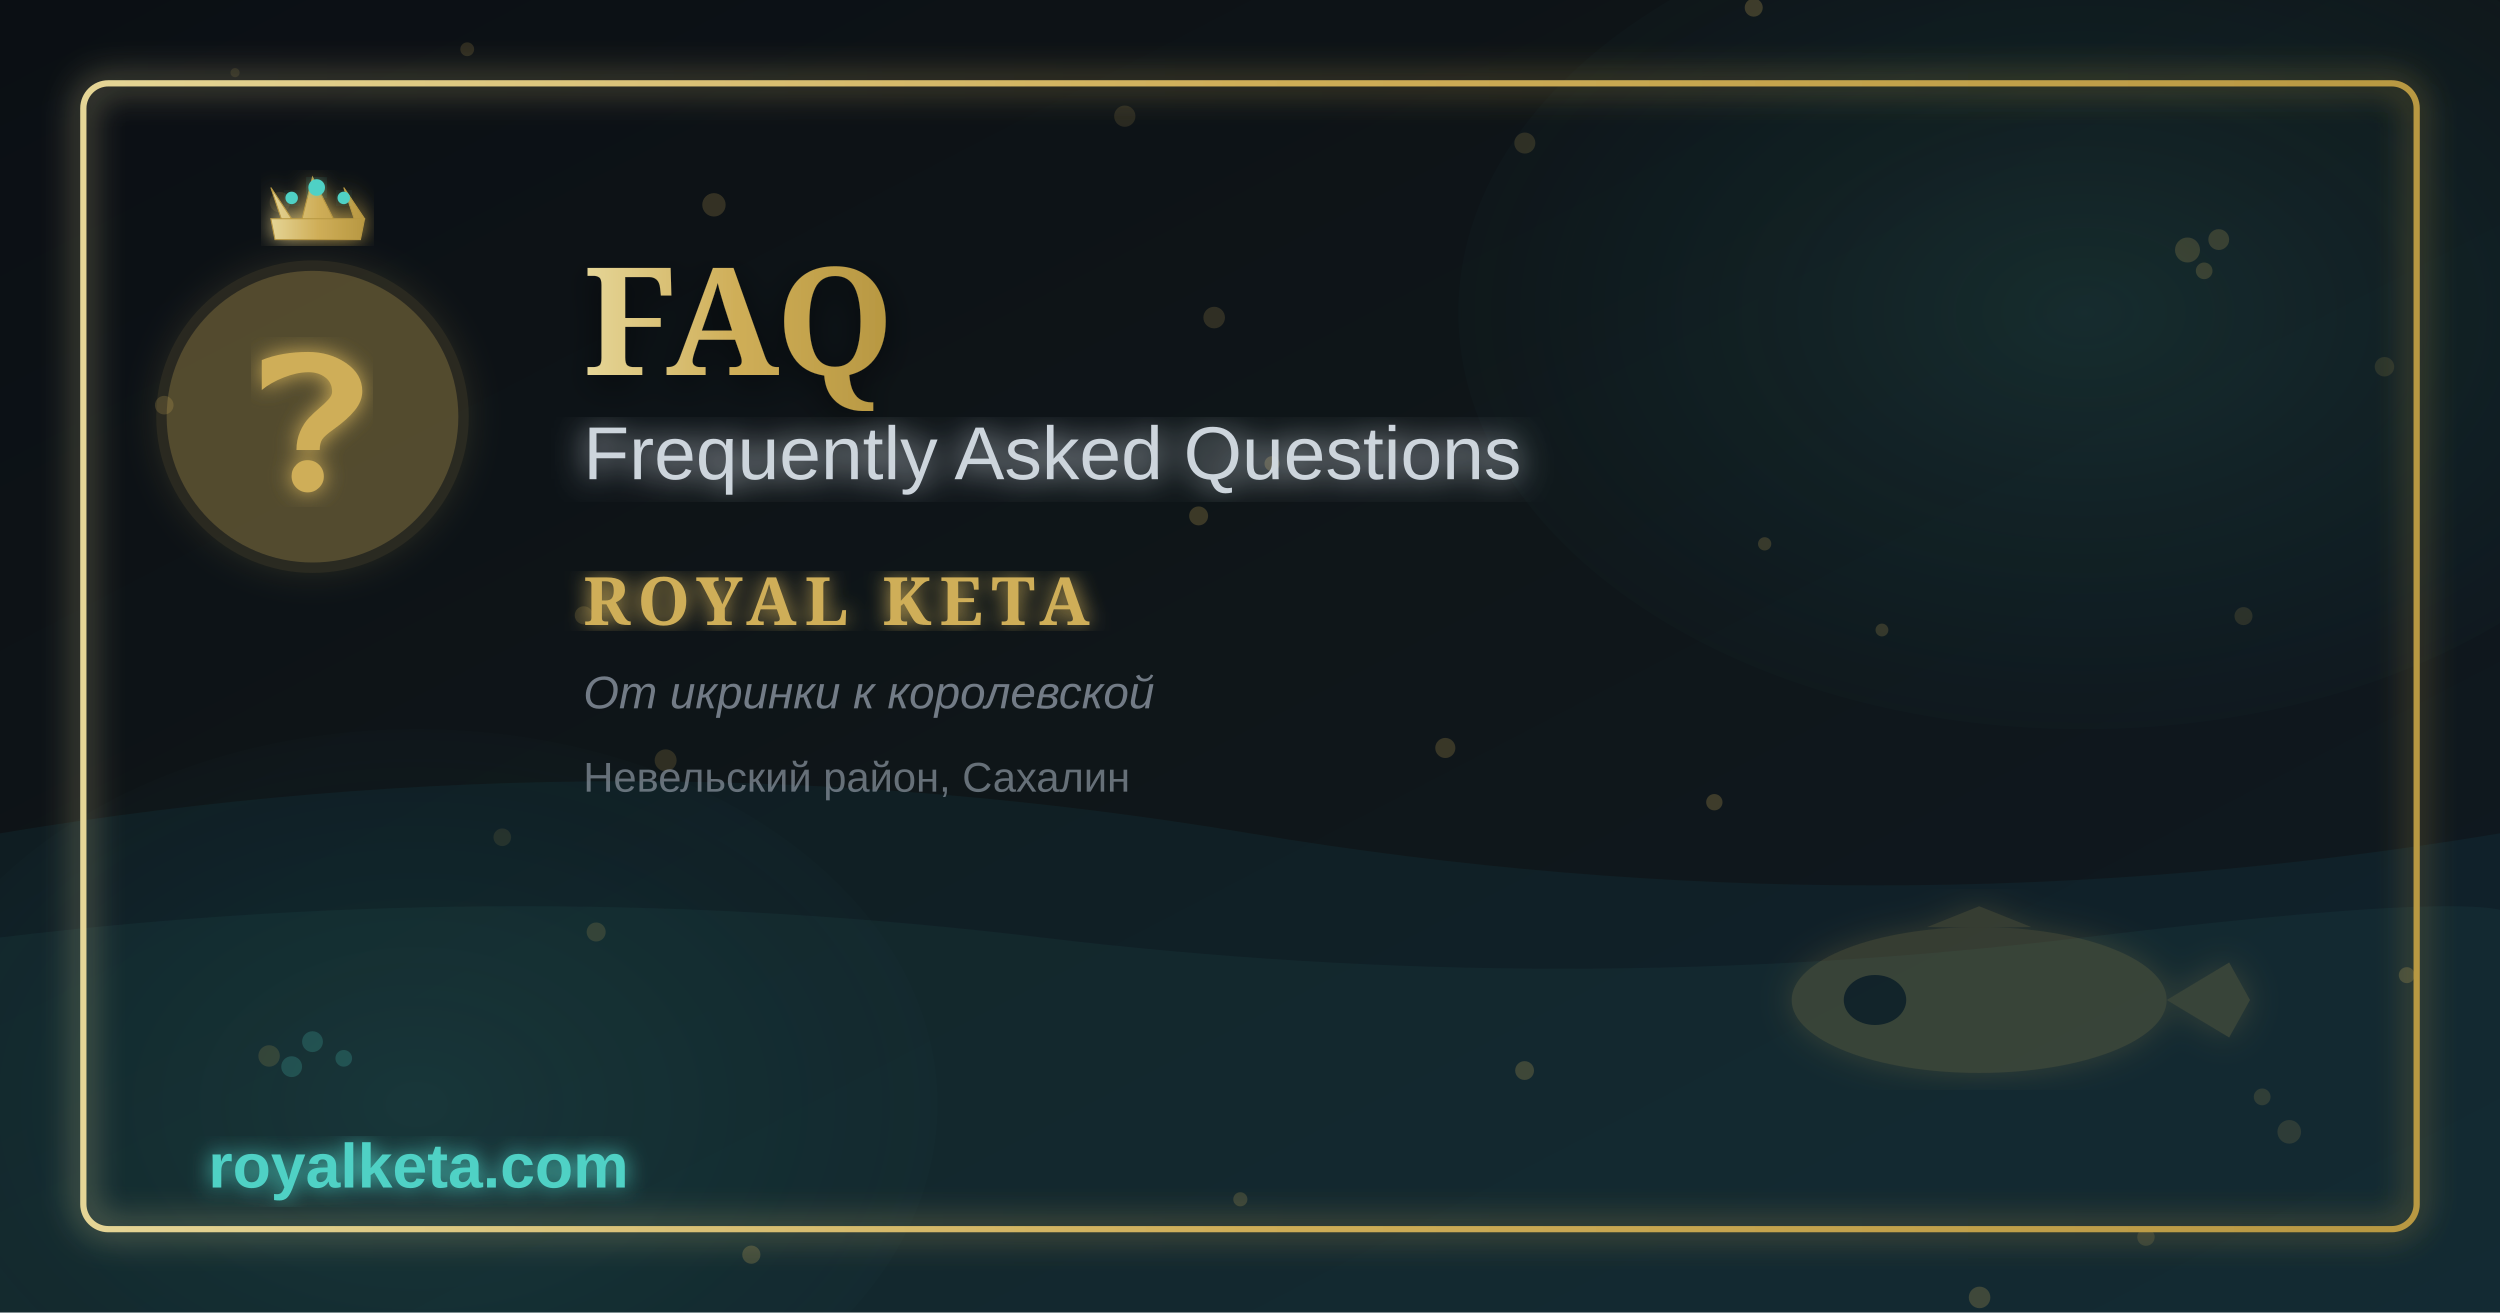
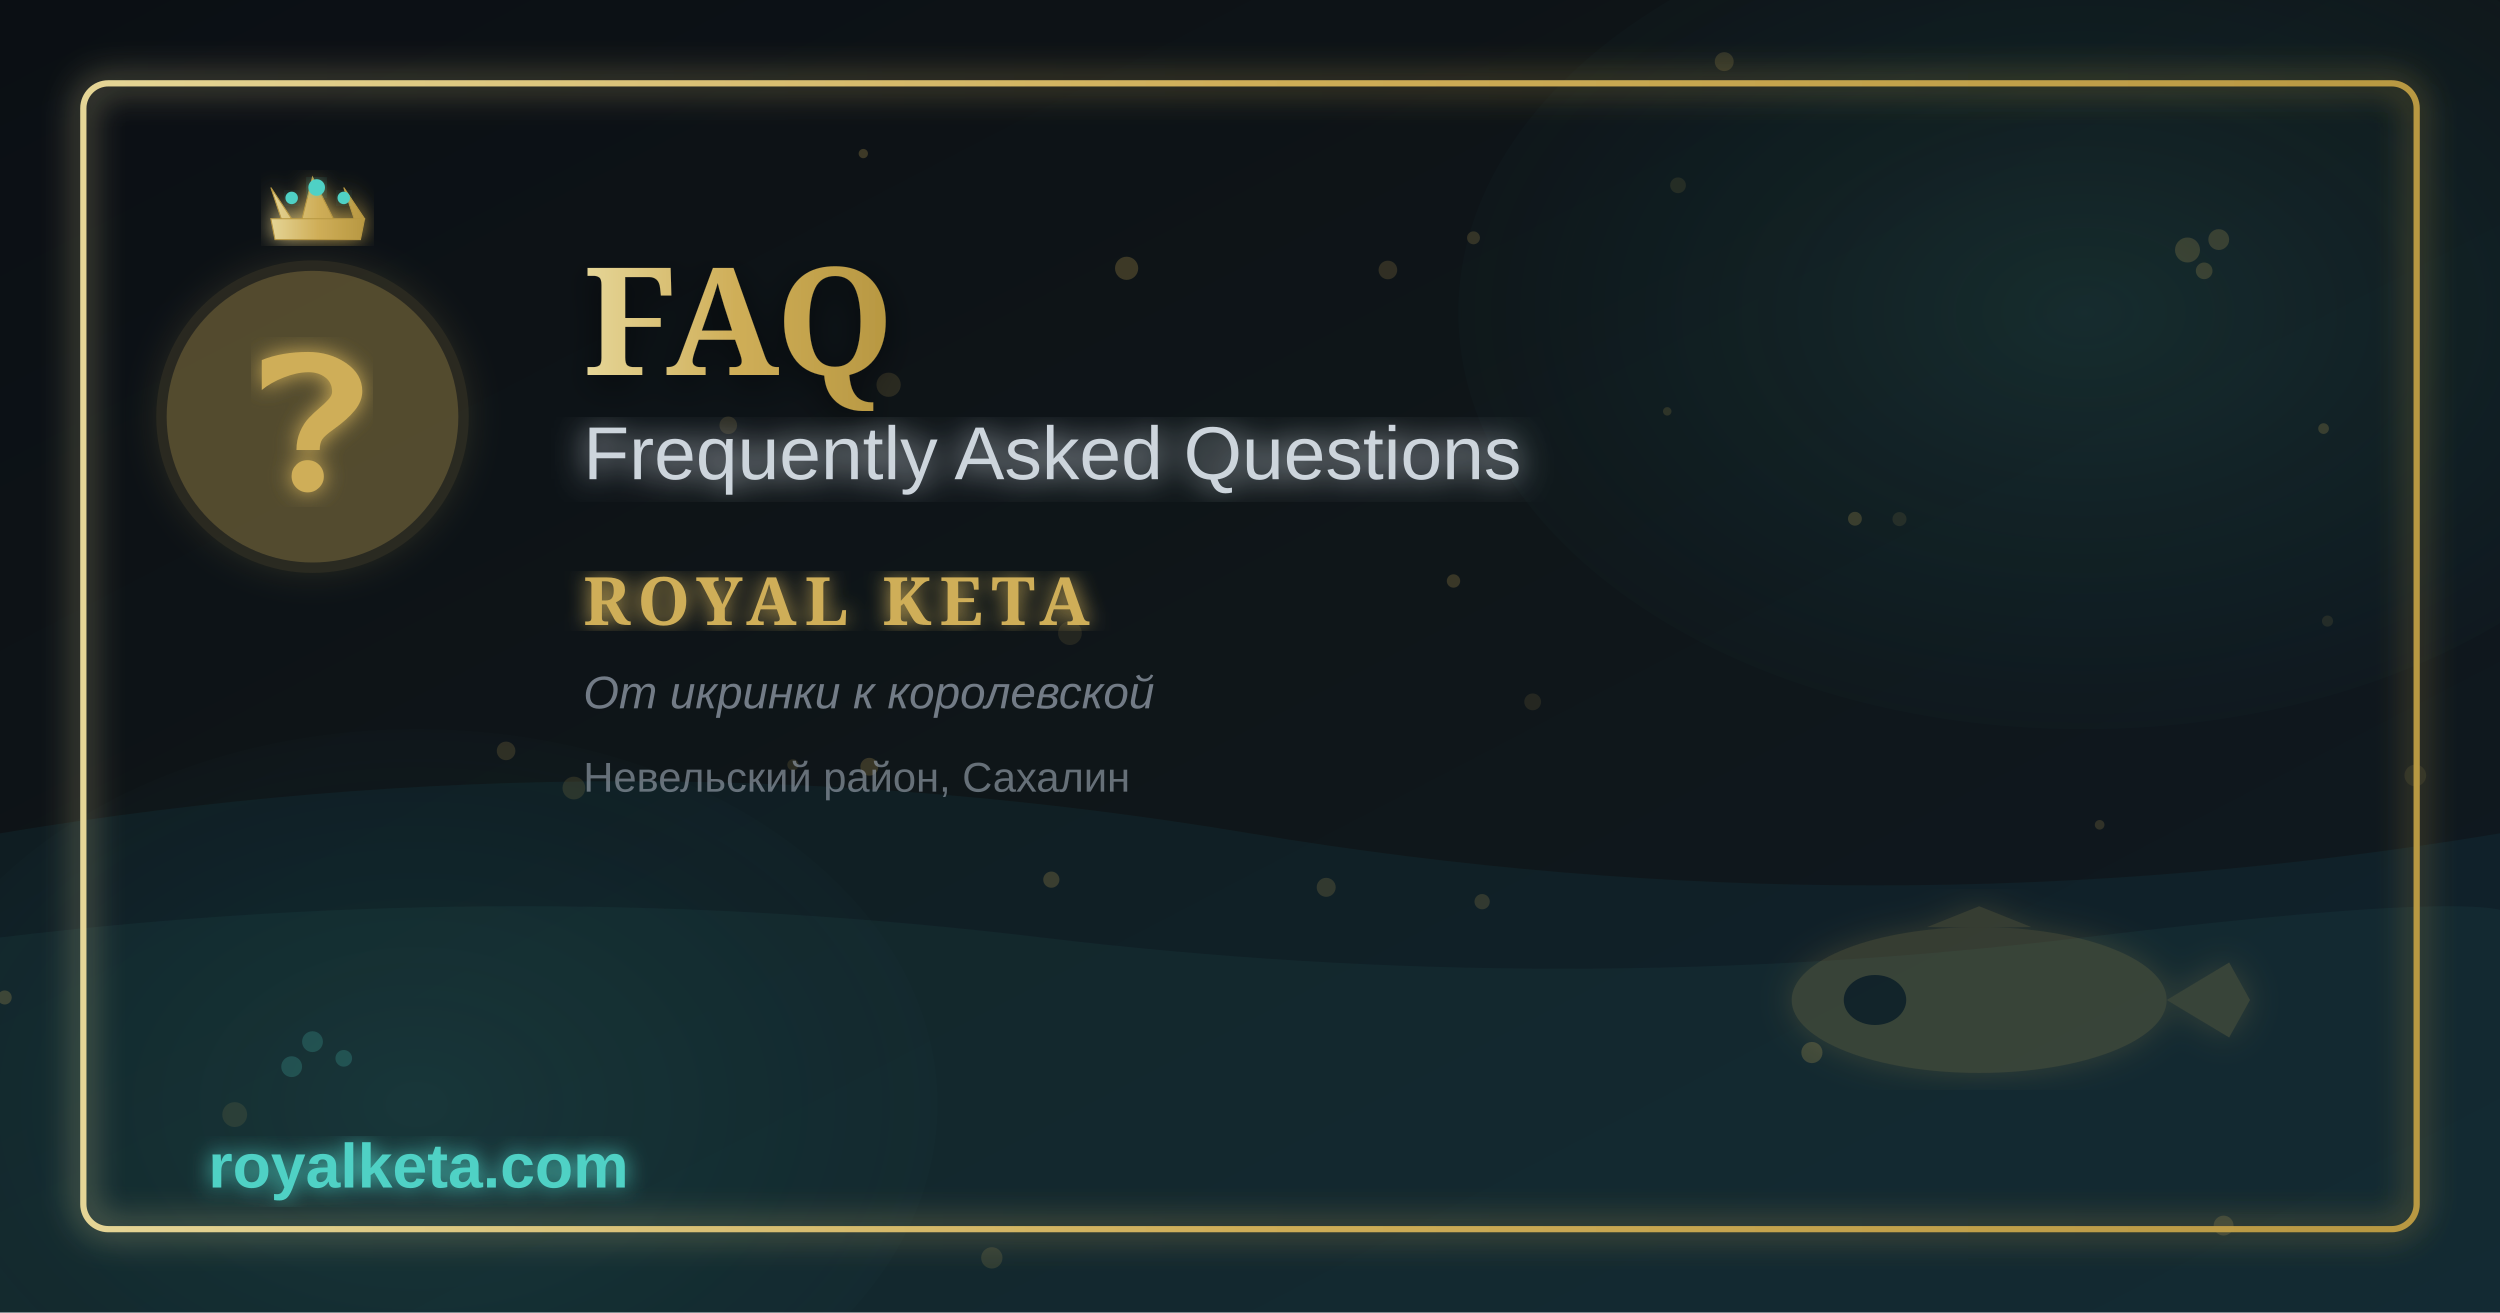
<svg xmlns="http://www.w3.org/2000/svg" width="1200" height="630">
  <defs>
    <linearGradient id="bgGradient" x1="0%" y1="0%" x2="100%" y2="100%">
      <stop offset="0%" style="stop-color:#0B0F14;stop-opacity:1" />
      <stop offset="50%" style="stop-color:#0F1619;stop-opacity:1" />
      <stop offset="100%" style="stop-color:#0F1922;stop-opacity:1" />
    </linearGradient>
    <linearGradient id="goldGradient" x1="0%" y1="0%" x2="100%" y2="0%">
      <stop offset="0%" style="stop-color:#E5D596;stop-opacity:1" />
      <stop offset="50%" style="stop-color:#CFAE58;stop-opacity:1" />
      <stop offset="100%" style="stop-color:#B89842;stop-opacity:1" />
    </linearGradient>
    <radialGradient id="oceanGradient" cx="50%" cy="50%" r="50%">
      <stop offset="0%" style="stop-color:#4FD1C5;stop-opacity:0.3" />
      <stop offset="100%" style="stop-color:#1E90A0;stop-opacity:0.05" />
    </radialGradient>
    <filter id="glow">
      <feGaussianBlur stdDeviation="5" result="coloredBlur" />
      <feMerge>
        <feMergeNode in="coloredBlur" />
        <feMergeNode in="SourceGraphic" />
      </feMerge>
    </filter>
    <filter id="softGlow">
      <feGaussianBlur stdDeviation="8" result="coloredBlur" />
      <feMerge>
        <feMergeNode in="coloredBlur" />
        <feMergeNode in="SourceGraphic" />
      </feMerge>
    </filter>
    <filter id="shadow">
      <feDropShadow dx="0" dy="4" stdDeviation="8" flood-color="#000000" flood-opacity="0.5" />
    </filter>
  </defs>
  <rect width="1200" height="630" fill="url(#bgGradient)" />
  <ellipse cx="1000" cy="150" rx="300" ry="200" fill="url(#oceanGradient)" opacity="0.4" />
  <ellipse cx="200" cy="530" rx="250" ry="180" fill="url(#oceanGradient)" opacity="0.3" />
  <path d="M 0 400 Q 300 350 600 400 T 1200 400 L 1200 630 L 0 630 Z" fill="#1E90A0" opacity="0.08" />
  <path d="M 0 450 Q 250 420 500 450 T 1000 450 T 1200 450 L 1200 630 L 0 630 Z" fill="#4FD1C5" opacity="0.05" />
-   <circle cx="950.194" cy="622.762" r="5.177" fill="#CFAE58" opacity="0.231" />
-   <circle cx="224.267" cy="23.649" r="3.312" fill="#CFAE58" opacity="0.169" />
-   <circle cx="78.836" cy="194.478" r="4.466" fill="#CFAE58" opacity="0.212" />
-   <circle cx="1155.251" cy="468.074" r="3.843" fill="#CFAE58" opacity="0.23" />
-   <circle cx="342.697" cy="98.317" r="5.61" fill="#CFAE58" opacity="0.206" />
-   <circle cx="112.821" cy="34.87" r="2.179" fill="#CFAE58" opacity="0.125" />
-   <circle cx="360.639" cy="602.241" r="4.36" fill="#CFAE58" opacity="0.233" />
-   <circle cx="539.899" cy="55.759" r="5.108" fill="#CFAE58" opacity="0.148" />
-   <circle cx="731.917" cy="68.666" r="5.05" fill="#CFAE58" opacity="0.165" />
-   <circle cx="129.171" cy="506.859" r="5.154" fill="#CFAE58" opacity="0.167" />
-   <circle cx="241.095" cy="401.887" r="4.234" fill="#CFAE58" opacity="0.115" />
-   <circle cx="134.347" cy="97.052" r="4.927" fill="#CFAE58" opacity="0.123" />
-   <circle cx="582.798" cy="152.433" r="5.173" fill="#CFAE58" opacity="0.182" />
-   <circle cx="1144.54" cy="176.042" r="4.681" fill="#CFAE58" opacity="0.132" />
-   <circle cx="595.361" cy="575.66" r="3.393" fill="#CFAE58" opacity="0.202" />
-   <circle cx="822.88" cy="385.06" r="3.918" fill="#CFAE58" opacity="0.248" />
-   <circle cx="903.334" cy="302.408" r="3.077" fill="#CFAE58" opacity="0.201" />
-   <circle cx="575.338" cy="247.636" r="4.549" fill="#CFAE58" opacity="0.235" />
-   <circle cx="319.509" cy="364.962" r="5.27" fill="#CFAE58" opacity="0.174" />
-   <circle cx="693.749" cy="359.025" r="4.831" fill="#CFAE58" opacity="0.215" />
-   <circle cx="841.789" cy="3.665" r="4.327" fill="#CFAE58" opacity="0.249" />
-   <circle cx="280.214" cy="295.344" r="4.336" fill="#CFAE58" opacity="0.184" />
-   <circle cx="847.036" cy="261.04" r="3.184" fill="#CFAE58" opacity="0.208" />
-   <circle cx="1030.057" cy="593.813" r="4.179" fill="#CFAE58" opacity="0.162" />
-   <circle cx="610.58" cy="222.555" r="3.622" fill="#CFAE58" opacity="0.24" />
-   <circle cx="286.162" cy="447.358" r="4.567" fill="#CFAE58" opacity="0.172" />
-   <circle cx="1085.841" cy="526.504" r="4.031" fill="#CFAE58" opacity="0.153" />
-   <circle cx="1098.842" cy="543.28" r="5.671" fill="#CFAE58" opacity="0.145" />
-   <circle cx="731.804" cy="513.863" r="4.519" fill="#CFAE58" opacity="0.227" />
-   <circle cx="1076.874" cy="295.721" r="4.321" fill="#CFAE58" opacity="0.147" />
+   <circle cx="1115.314" cy="205.72" r="2.567" fill="#CFAE58" opacity="0.21" />
+   <circle cx="707.275" cy="114.155" r="3.102" fill="#CFAE58" opacity="0.193" />
+   <circle cx="869.714" cy="505.217" r="5.079" fill="#CFAE58" opacity="0.227" />
+   <circle cx="242.918" cy="360.429" r="4.461" fill="#CFAE58" opacity="0.169" />
+   <circle cx="636.573" cy="425.918" r="4.556" fill="#CFAE58" opacity="0.181" />
+   <circle cx="1117.203" cy="298.119" r="2.668" fill="#CFAE58" opacity="0.111" />
+   <circle cx="911.75" cy="249.172" r="3.375" fill="#CFAE58" opacity="0.111" />
+   <circle cx="2.259" cy="478.79" r="3.372" fill="#CFAE58" opacity="0.223" />
+   <circle cx="1067.325" cy="588.274" r="4.77" fill="#CFAE58" opacity="0.191" />
+   <circle cx="666.19" cy="129.594" r="4.475" fill="#CFAE58" opacity="0.176" />
+   <circle cx="112.659" cy="535.001" r="5.976" fill="#CFAE58" opacity="0.111" />
+   <circle cx="805.45" cy="88.943" r="3.782" fill="#CFAE58" opacity="0.114" />
+   <circle cx="1159.355" cy="372.231" r="5.206" fill="#CFAE58" opacity="0.105" />
+   <circle cx="414.389" cy="73.716" r="2.234" fill="#CFAE58" opacity="0.249" />
+   <circle cx="504.636" cy="422.232" r="3.892" fill="#CFAE58" opacity="0.217" />
+   <circle cx="827.632" cy="29.584" r="4.539" fill="#CFAE58" opacity="0.172" />
+   <circle cx="697.678" cy="278.874" r="3.216" fill="#CFAE58" opacity="0.215" />
+   <circle cx="1007.827" cy="395.901" r="2.313" fill="#CFAE58" opacity="0.179" />
+   <circle cx="890.369" cy="249.001" r="3.321" fill="#CFAE58" opacity="0.221" />
+   <circle cx="513.579" cy="303.905" r="5.717" fill="#CFAE58" opacity="0.113" />
+   <circle cx="426.522" cy="184.681" r="5.821" fill="#CFAE58" opacity="0.149" />
+   <circle cx="417.274" cy="368.048" r="4.297" fill="#CFAE58" opacity="0.22" />
+   <circle cx="380.631" cy="367.148" r="2.721" fill="#CFAE58" opacity="0.143" />
+   <circle cx="476.08" cy="603.769" r="5.122" fill="#CFAE58" opacity="0.152" />
+   <circle cx="275.466" cy="378.258" r="5.463" fill="#CFAE58" opacity="0.142" />
+   <circle cx="540.775" cy="128.784" r="5.566" fill="#CFAE58" opacity="0.244" />
+   <circle cx="735.684" cy="336.897" r="4.037" fill="#CFAE58" opacity="0.117" />
+   <circle cx="349.569" cy="204.134" r="4.225" fill="#CFAE58" opacity="0.149" />
+   <circle cx="711.424" cy="432.801" r="3.67" fill="#CFAE58" opacity="0.179" />
+   <circle cx="800.278" cy="197.447" r="2.035" fill="#CFAE58" opacity="0.156" />
  <rect x="40" y="40" width="1120" height="550" fill="none" stroke="url(#goldGradient)" stroke-width="3" rx="12" filter="url(#softGlow)" />
  <circle cx="150" cy="200" r="75" fill="#CFAE58" opacity="0.15" filter="url(#softGlow)" />
  <circle cx="150" cy="200" r="70" fill="#CFAE58" opacity="0.25" />
  <text x="150" y="235" font-size="90" text-anchor="middle" fill="#CFAE58" filter="url(#glow)">❓</text>
  <g transform="translate(100, 70)">
    <path d="M 30 20 L 40 35 L 35 35 Z M 50 15 L 60 35 L 45 35 Z M 65 20 L 75 35 L 70 35 Z M 30 35 L 75 35 L 73 45 L 32 45 Z" fill="url(#goldGradient)" filter="url(#glow)" stroke="#B89842" stroke-width="0.5" />
    <circle cx="40" cy="25" r="3" fill="#4FD1C5" filter="url(#glow)" />
    <circle cx="52" cy="20" r="4" fill="#4FD1C5" filter="url(#glow)" />
    <circle cx="65" cy="25" r="3" fill="#4FD1C5" filter="url(#glow)" />
  </g>
  <text x="280" y="180" font-family="Georgia, serif" font-size="72" font-weight="bold" fill="url(#goldGradient)" filter="url(#shadow)">FAQ</text>
  <text x="280" y="230" font-family="Arial, sans-serif" font-size="36" fill="#D6DEE6" opacity="0.95" filter="url(#softGlow)">Frequently Asked Questions</text>
  <text x="280" y="300" font-family="Georgia, serif" font-size="32" font-weight="bold" fill="#CFAE58" letter-spacing="4" filter="url(#glow)">ROYAL KETA</text>
  <text x="280" y="340" font-family="Arial, sans-serif" font-size="22" font-style="italic" fill="#8B95A1" opacity="0.8">От икринки к королевской</text>
  <text x="280" y="380" font-family="Arial, sans-serif" font-size="20" fill="#8B95A1" opacity="0.7">Невельский район, Сахалин</text>
  <text x="100" y="570" font-family="Arial, sans-serif" font-size="30" font-weight="bold" fill="#4FD1C5" filter="url(#glow)">royalketa.com</text>
  <g transform="translate(950, 480)" opacity="0.2" filter="url(#softGlow)">
    <ellipse cx="0" cy="0" rx="90" ry="35" fill="#CFAE58" />
    <path d="M 90 0 L 120 -18 L 130 0 L 120 18 Z" fill="#CFAE58" />
    <path d="M -25 -35 L 0 -45 L 25 -35 Z" fill="#CFAE58" />
    <ellipse cx="-50" cy="0" rx="15" ry="12" fill="#0B0F14" />
  </g>
  <g opacity="0.2">
    <circle cx="1050" cy="120" r="6" fill="#CFAE58" />
    <circle cx="1065" cy="115" r="5" fill="#CFAE58" />
    <circle cx="1058" cy="130" r="4" fill="#CFAE58" />
    <circle cx="150" cy="500" r="5" fill="#4FD1C5" />
    <circle cx="165" cy="508" r="4" fill="#4FD1C5" />
    <circle cx="140" cy="512" r="5" fill="#4FD1C5" />
  </g>
</svg>
